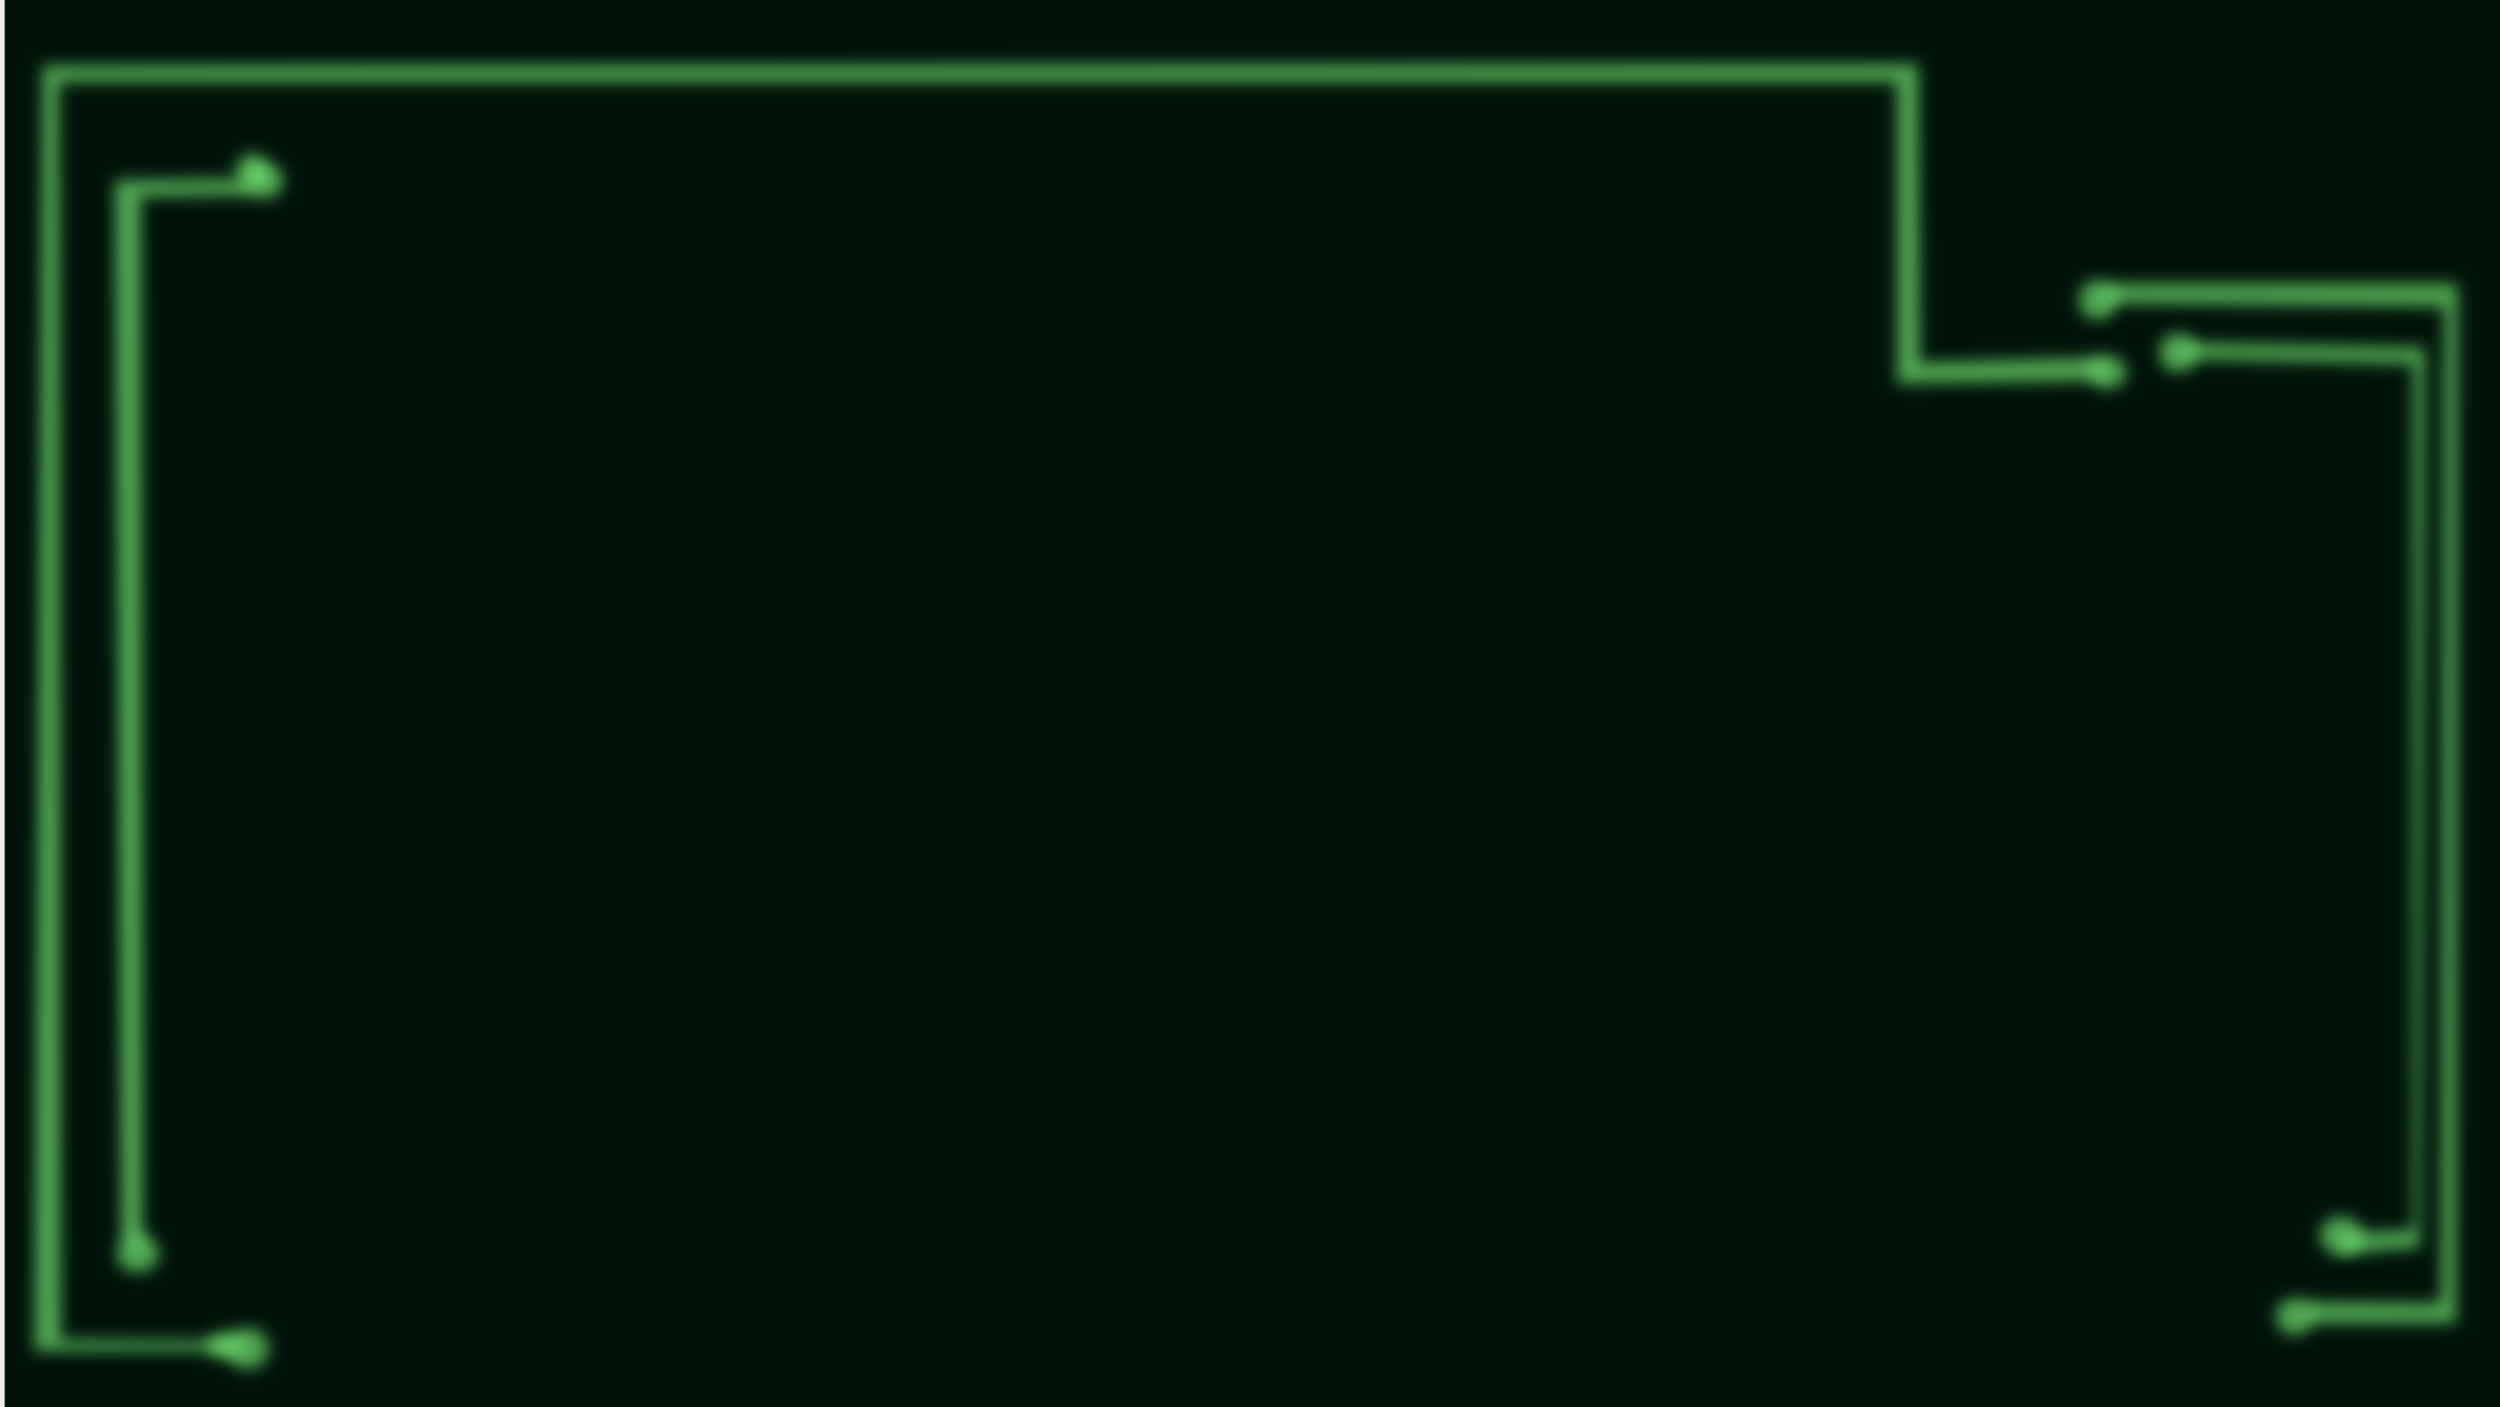
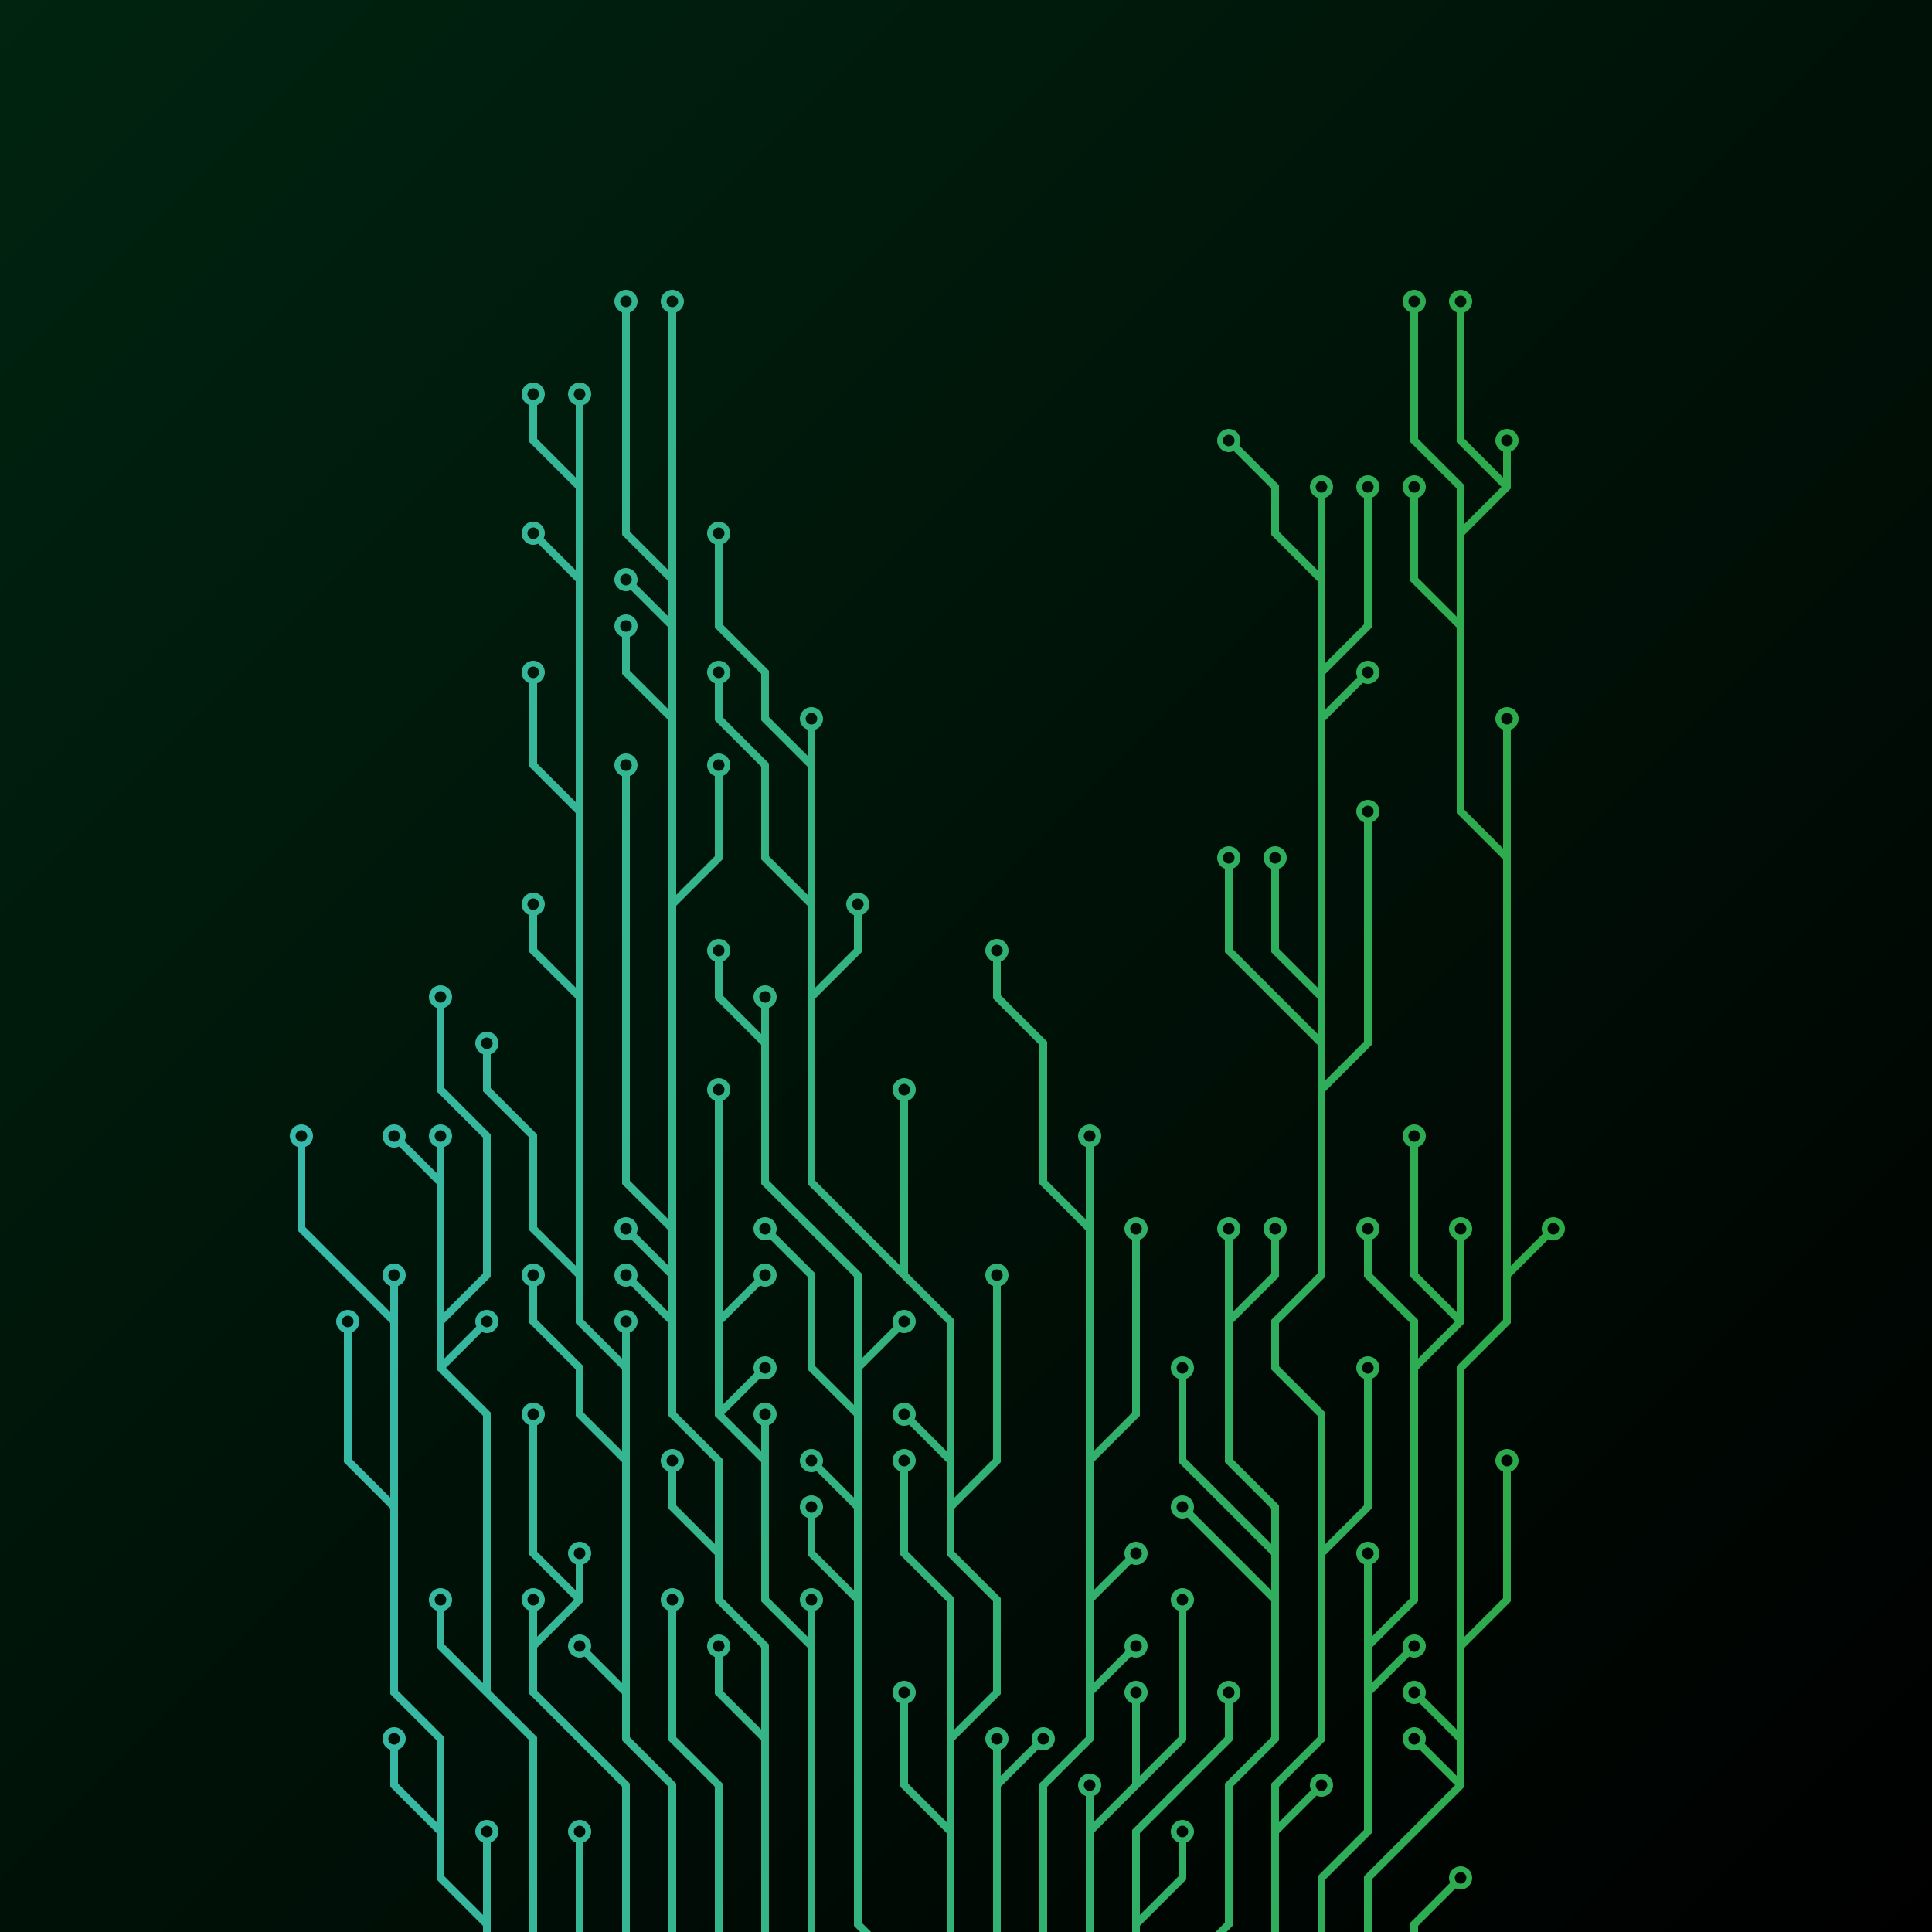
- <svg xmlns="http://www.w3.org/2000/svg" width="1920" height="1080" viewBox="0 0 1920 1080" version="1.1" id="svg1">
-   <defs id="defs1">
-     <filter style="color-interpolation-filters:sRGB" id="filter44" x="-0.425" y="-0.481" width="1.85" height="1.961">
-       <feGaussianBlur stdDeviation="5.798" id="feGaussianBlur44" />
-     </filter>
-     <filter style="color-interpolation-filters:sRGB" id="filter45" x="-0.502" y="-0.737" width="2.005" height="2.474">
-       <feGaussianBlur stdDeviation="5.798" id="feGaussianBlur45" />
-     </filter>
-     <filter style="color-interpolation-filters:sRGB" id="filter46" x="-0.553" y="-0.582" width="2.105" height="2.163">
-       <feGaussianBlur stdDeviation="5.798" id="feGaussianBlur46" />
-     </filter>
-     <filter style="color-interpolation-filters:sRGB" id="filter47" x="-0.481" y="-0.502" width="1.961" height="2.005">
-       <feGaussianBlur stdDeviation="5.798" id="feGaussianBlur47" />
-     </filter>
-     <filter style="color-interpolation-filters:sRGB" id="filter48" x="-0.425" y="-0.481" width="1.85" height="1.961">
-       <feGaussianBlur stdDeviation="5.798" id="feGaussianBlur48" />
-     </filter>
-     <filter style="color-interpolation-filters:sRGB" id="filter49" x="-0.502" y="-0.553" width="2.005" height="2.105">
-       <feGaussianBlur stdDeviation="5.798" id="feGaussianBlur49" />
-     </filter>
-     <filter style="color-interpolation-filters:sRGB" id="filter50" x="-0.481" y="-0.46" width="1.961" height="1.921">
-       <feGaussianBlur stdDeviation="5.798" id="feGaussianBlur50" />
-     </filter>
-     <filter style="color-interpolation-filters:sRGB" id="filter51" x="-0.481" y="-0.46" width="1.961" height="1.921">
-       <feGaussianBlur stdDeviation="5.798" id="feGaussianBlur51" />
-     </filter>
-     <filter style="color-interpolation-filters:sRGB" id="filter52" x="-0.13" y="-0.017" width="1.26" height="1.034">
-       <feGaussianBlur stdDeviation="5.798" id="feGaussianBlur52" />
-     </filter>
-     <filter style="color-interpolation-filters:sRGB" id="filter53" x="-0.075" y="-0.02" width="1.15" height="1.04">
-       <feGaussianBlur stdDeviation="5.798" id="feGaussianBlur53" />
-     </filter>
-     <filter style="color-interpolation-filters:sRGB" id="filter54" x="-0.051" y="-0.017" width="1.102" height="1.035">
-       <feGaussianBlur stdDeviation="5.798" id="feGaussianBlur54" />
-     </filter>
-     <filter style="color-interpolation-filters:sRGB" id="filter55" x="-0.009" y="-0.014" width="1.018" height="1.028">
-       <feGaussianBlur stdDeviation="5.798" id="feGaussianBlur55" />
-     </filter>
-     <filter style="color-interpolation-filters:sRGB" id="filter56" x="-0.481" y="-0.526" width="1.961" height="2.053">
-       <feGaussianBlur stdDeviation="5.798" id="feGaussianBlur56" />
-     </filter>
-     <filter style="color-interpolation-filters:sRGB" id="filter57" x="-0.425" y="-0.442" width="1.85" height="1.884">
-       <feGaussianBlur stdDeviation="5.798" id="feGaussianBlur57" />
-     </filter>
+ <svg xmlns="http://www.w3.org/2000/svg" version="1.1" width="100%" height="100%" preserveAspectRatio="none" viewBox="0 0 1500 1500">
+   <g mask="url(&quot;#SvgjsMask1044&quot;)" fill="none">
+     <rect width="100%" height="100%" x="0" y="0" fill="url(&quot;#SvgjsLinearGradient1045&quot;)" />
+     <g mask="url(&quot;#SvgjsMask1047&quot;)">
+       <path d="M630 774L666 738L666 702M630 594L630 558M630 702L594 666L594 630L594 594L558 558L558 522M738 1422L702 1386L702 1350L702 1314M738 1170L774 1134L774 1098L774 1062L774 1026L774 990M702 990L702 954L702 918L702 882L702 846M738 1134L702 1098M738 1350L738 1314L738 1278L738 1242L702 1206L702 1170L702 1134M738 1530L738 1494L738 1458L738 1422L738 1386L738 1350L774 1314L774 1278L774 1242L738 1206L738 1170L738 1134L738 1098L738 1062L738 1026L702 990L666 954L630 918L630 882L630 846L630 810L630 774L630 738L630 702L630 666L630 630L630 594L594 558L594 522L558 486L558 450L558 414" stroke="url(&quot;#SvgjsLinearGradient1046&quot;)" stroke-width="6" />
+       <path d="M549 414 a9 9 0 1 0 18 0 a9 9 0 1 0 -18 0zM657 702 a9 9 0 1 0 18 0 a9 9 0 1 0 -18 0zM621 558 a9 9 0 1 0 18 0 a9 9 0 1 0 -18 0zM549 522 a9 9 0 1 0 18 0 a9 9 0 1 0 -18 0zM693 1314 a9 9 0 1 0 18 0 a9 9 0 1 0 -18 0zM765 990 a9 9 0 1 0 18 0 a9 9 0 1 0 -18 0zM693 846 a9 9 0 1 0 18 0 a9 9 0 1 0 -18 0zM693 1098 a9 9 0 1 0 18 0 a9 9 0 1 0 -18 0zM693 1134 a9 9 0 1 0 18 0 a9 9 0 1 0 -18 0z" fill="url(&quot;#SvgjsLinearGradient1046&quot;)" />
+       <path d="M774 1386L774 1350M774 1530L774 1494L774 1458L774 1422L774 1386L810 1350" stroke="url(&quot;#SvgjsLinearGradient1046&quot;)" stroke-width="6" />
+       <path d="M801 1350 a9 9 0 1 0 18 0 a9 9 0 1 0 -18 0zM765 1350 a9 9 0 1 0 18 0 a9 9 0 1 0 -18 0z" fill="url(&quot;#SvgjsLinearGradient1046&quot;)" />
+       <path d="M666 1170L630 1134M594 810L558 774L558 738M666 1098L630 1062L630 1026L630 990L594 954M666 1062L702 1026M666 1242L630 1206L630 1170M702 1530L666 1494L666 1458L666 1422L666 1386L666 1350L666 1314L666 1278L666 1242L666 1206L666 1170L666 1134L666 1098L666 1062L666 1026L666 990L630 954L594 918L594 882L594 846L594 810L594 774" stroke="url(&quot;#SvgjsLinearGradient1046&quot;)" stroke-width="6" />
+       <path d="M585 774 a9 9 0 1 0 18 0 a9 9 0 1 0 -18 0zM621 1134 a9 9 0 1 0 18 0 a9 9 0 1 0 -18 0zM549 738 a9 9 0 1 0 18 0 a9 9 0 1 0 -18 0zM585 954 a9 9 0 1 0 18 0 a9 9 0 1 0 -18 0zM693 1026 a9 9 0 1 0 18 0 a9 9 0 1 0 -18 0zM621 1170 a9 9 0 1 0 18 0 a9 9 0 1 0 -18 0z" fill="url(&quot;#SvgjsLinearGradient1046&quot;)" />
+       <path d="M846 1242L882 1206M846 1314L882 1278M846 1134L882 1098L882 1062L882 1026L882 990L882 954M846 954L810 918L810 882L810 846L810 810L774 774L774 738M810 1530L810 1494L810 1458L810 1422L810 1386L846 1350L846 1314L846 1278L846 1242L846 1206L846 1170L846 1134L846 1098L846 1062L846 1026L846 990L846 954L846 918L846 882" stroke="url(&quot;#SvgjsLinearGradient1046&quot;)" stroke-width="6" />
+       <path d="M837 882 a9 9 0 1 0 18 0 a9 9 0 1 0 -18 0zM873 1206 a9 9 0 1 0 18 0 a9 9 0 1 0 -18 0zM873 1278 a9 9 0 1 0 18 0 a9 9 0 1 0 -18 0zM873 954 a9 9 0 1 0 18 0 a9 9 0 1 0 -18 0zM765 738 a9 9 0 1 0 18 0 a9 9 0 1 0 -18 0z" fill="url(&quot;#SvgjsLinearGradient1046&quot;)" />
+       <path d="M846 1422L846 1386M882 1386L882 1350L882 1314M846 1530L846 1494L846 1458L846 1422L882 1386L918 1350L918 1314L918 1278L918 1242" stroke="url(&quot;#SvgjsLinearGradient1046&quot;)" stroke-width="6" />
+       <path d="M909 1242 a9 9 0 1 0 18 0 a9 9 0 1 0 -18 0zM837 1386 a9 9 0 1 0 18 0 a9 9 0 1 0 -18 0zM873 1314 a9 9 0 1 0 18 0 a9 9 0 1 0 -18 0z" fill="url(&quot;#SvgjsLinearGradient1046&quot;)" />
+       <path d="M558 1098L594 1062M630 1278L630 1242M594 1134L594 1098M558 1026L594 990M630 1530L630 1494L630 1458L630 1422L630 1386L630 1350L630 1314L630 1278L594 1242L594 1206L594 1170L594 1134L558 1098L558 1062L558 1026L558 990L558 954L558 918L558 882L558 846" stroke="url(&quot;#SvgjsLinearGradient1046&quot;)" stroke-width="6" />
+       <path d="M549 846 a9 9 0 1 0 18 0 a9 9 0 1 0 -18 0zM585 1062 a9 9 0 1 0 18 0 a9 9 0 1 0 -18 0zM621 1242 a9 9 0 1 0 18 0 a9 9 0 1 0 -18 0zM585 1098 a9 9 0 1 0 18 0 a9 9 0 1 0 -18 0zM585 990 a9 9 0 1 0 18 0 a9 9 0 1 0 -18 0z" fill="url(&quot;#SvgjsLinearGradient1046&quot;)" />
+       <path d="M882 1494L918 1458L918 1422M882 1530L882 1494L882 1458L882 1422L918 1386L954 1350L954 1314" stroke="url(&quot;#SvgjsLinearGradient1046&quot;)" stroke-width="6" />
+       <path d="M945 1314 a9 9 0 1 0 18 0 a9 9 0 1 0 -18 0zM909 1422 a9 9 0 1 0 18 0 a9 9 0 1 0 -18 0z" fill="url(&quot;#SvgjsLinearGradient1046&quot;)" />
+       <path d="M522 486L486 450M522 954L486 918L486 882L486 846L486 810L486 774L486 738L486 702L486 666L486 630L486 594M522 558L486 522L486 486M594 1350L558 1314L558 1278M522 702L558 666L558 630L558 594M522 990L486 954M522 450L522 414L522 378L522 342L522 306L522 270L522 234M522 1026L486 990M558 1206L522 1170L522 1134M594 1530L594 1494L594 1458L594 1422L594 1386L594 1350L594 1314L594 1278L558 1242L558 1206L558 1170L558 1134L522 1098L522 1062L522 1026L522 990L522 954L522 918L522 882L522 846L522 810L522 774L522 738L522 702L522 666L522 630L522 594L522 558L522 522L522 486L522 450L486 414L486 378L486 342L486 306L486 270L486 234" stroke="url(&quot;#SvgjsLinearGradient1046&quot;)" stroke-width="6" />
+       <path d="M477 234 a9 9 0 1 0 18 0 a9 9 0 1 0 -18 0zM477 450 a9 9 0 1 0 18 0 a9 9 0 1 0 -18 0zM477 594 a9 9 0 1 0 18 0 a9 9 0 1 0 -18 0zM477 486 a9 9 0 1 0 18 0 a9 9 0 1 0 -18 0zM549 1278 a9 9 0 1 0 18 0 a9 9 0 1 0 -18 0zM549 594 a9 9 0 1 0 18 0 a9 9 0 1 0 -18 0zM477 954 a9 9 0 1 0 18 0 a9 9 0 1 0 -18 0zM513 234 a9 9 0 1 0 18 0 a9 9 0 1 0 -18 0zM477 990 a9 9 0 1 0 18 0 a9 9 0 1 0 -18 0zM513 1134 a9 9 0 1 0 18 0 a9 9 0 1 0 -18 0z" fill="url(&quot;#SvgjsLinearGradient1046&quot;)" />
+       <path d="M954 1026L954 990L954 954M990 1206L954 1170L918 1134L918 1098L918 1062M990 1242L954 1206L918 1170M918 1530L954 1494L954 1458L954 1422L954 1386L990 1350L990 1314L990 1278L990 1242L990 1206L990 1170L954 1134L954 1098L954 1062L954 1026L990 990L990 954" stroke="url(&quot;#SvgjsLinearGradient1046&quot;)" stroke-width="6" />
+       <path d="M981 954 a9 9 0 1 0 18 0 a9 9 0 1 0 -18 0zM945 954 a9 9 0 1 0 18 0 a9 9 0 1 0 -18 0zM909 1062 a9 9 0 1 0 18 0 a9 9 0 1 0 -18 0zM909 1170 a9 9 0 1 0 18 0 a9 9 0 1 0 -18 0z" fill="url(&quot;#SvgjsLinearGradient1046&quot;)" />
+       <path d="M558 1530L558 1494L558 1458L558 1422L558 1386L522 1350L522 1314L522 1278L522 1242" stroke="url(&quot;#SvgjsLinearGradient1046&quot;)" stroke-width="6" />
+       <path d="M513 1242 a9 9 0 1 0 18 0 a9 9 0 1 0 -18 0z" fill="url(&quot;#SvgjsLinearGradient1046&quot;)" />
+       <path d="M450 630L414 594L414 558L414 522M450 378L414 342L414 306M486 1062L486 1026M450 774L414 738L414 702M450 450L414 414M450 990L414 954L414 918L414 882L378 846L378 810M486 1314L450 1278M486 1134L450 1098L450 1062L414 1026L414 990M522 1530L522 1494L522 1458L522 1422L522 1386L486 1350L486 1314L486 1278L486 1242L486 1206L486 1170L486 1134L486 1098L486 1062L450 1026L450 990L450 954L450 918L450 882L450 846L450 810L450 774L450 738L450 702L450 666L450 630L450 594L450 558L450 522L450 486L450 450L450 414L450 378L450 342L450 306" stroke="url(&quot;#SvgjsLinearGradient1046&quot;)" stroke-width="6" />
+       <path d="M441 306 a9 9 0 1 0 18 0 a9 9 0 1 0 -18 0zM405 522 a9 9 0 1 0 18 0 a9 9 0 1 0 -18 0zM405 306 a9 9 0 1 0 18 0 a9 9 0 1 0 -18 0zM477 1026 a9 9 0 1 0 18 0 a9 9 0 1 0 -18 0zM405 702 a9 9 0 1 0 18 0 a9 9 0 1 0 -18 0zM405 414 a9 9 0 1 0 18 0 a9 9 0 1 0 -18 0zM369 810 a9 9 0 1 0 18 0 a9 9 0 1 0 -18 0zM441 1278 a9 9 0 1 0 18 0 a9 9 0 1 0 -18 0zM405 990 a9 9 0 1 0 18 0 a9 9 0 1 0 -18 0z" fill="url(&quot;#SvgjsLinearGradient1046&quot;)" />
+       <path d="M1026 522L1062 486L1062 450L1062 414L1062 378M1026 846L1062 810L1062 774L1062 738L1062 702L1062 666L1062 630M1026 558L1062 522M1026 774L990 738L990 702L990 666M1026 450L990 414L990 378L954 342M990 1422L1026 1386M1026 1206L1062 1170L1062 1134L1062 1098L1062 1062M1026 810L990 774L954 738L954 702L954 666M990 1530L990 1494L990 1458L990 1422L990 1386L1026 1350L1026 1314L1026 1278L1026 1242L1026 1206L1026 1170L1026 1134L1026 1098L990 1062L990 1026L1026 990L1026 954L1026 918L1026 882L1026 846L1026 810L1026 774L1026 738L1026 702L1026 666L1026 630L1026 594L1026 558L1026 522L1026 486L1026 450L1026 414L1026 378" stroke="url(&quot;#SvgjsLinearGradient1046&quot;)" stroke-width="6" />
+       <path d="M1017 378 a9 9 0 1 0 18 0 a9 9 0 1 0 -18 0zM1053 378 a9 9 0 1 0 18 0 a9 9 0 1 0 -18 0zM1053 630 a9 9 0 1 0 18 0 a9 9 0 1 0 -18 0zM1053 522 a9 9 0 1 0 18 0 a9 9 0 1 0 -18 0zM981 666 a9 9 0 1 0 18 0 a9 9 0 1 0 -18 0zM945 342 a9 9 0 1 0 18 0 a9 9 0 1 0 -18 0zM1017 1386 a9 9 0 1 0 18 0 a9 9 0 1 0 -18 0zM1053 1062 a9 9 0 1 0 18 0 a9 9 0 1 0 -18 0zM945 666 a9 9 0 1 0 18 0 a9 9 0 1 0 -18 0z" fill="url(&quot;#SvgjsLinearGradient1046&quot;)" />
+       <path d="M450 1242L414 1206L414 1170L414 1134L414 1098M414 1278L414 1242M486 1530L486 1494L486 1458L486 1422L486 1386L450 1350L414 1314L414 1278L450 1242L450 1206" stroke="url(&quot;#SvgjsLinearGradient1046&quot;)" stroke-width="6" />
+       <path d="M441 1206 a9 9 0 1 0 18 0 a9 9 0 1 0 -18 0zM405 1098 a9 9 0 1 0 18 0 a9 9 0 1 0 -18 0zM405 1242 a9 9 0 1 0 18 0 a9 9 0 1 0 -18 0z" fill="url(&quot;#SvgjsLinearGradient1046&quot;)" />
+       <path d="M1062 1278L1062 1242L1062 1206M1134 1026L1098 990L1098 954L1098 918L1098 882M1098 1062L1098 1026L1062 990L1062 954M1062 1314L1098 1278M1026 1530L1026 1494L1026 1458L1062 1422L1062 1386L1062 1350L1062 1314L1062 1278L1098 1242L1098 1206L1098 1170L1098 1134L1098 1098L1098 1062L1134 1026L1134 990L1134 954" stroke="url(&quot;#SvgjsLinearGradient1046&quot;)" stroke-width="6" />
+       <path d="M1125 954 a9 9 0 1 0 18 0 a9 9 0 1 0 -18 0zM1053 1206 a9 9 0 1 0 18 0 a9 9 0 1 0 -18 0zM1089 882 a9 9 0 1 0 18 0 a9 9 0 1 0 -18 0zM1053 954 a9 9 0 1 0 18 0 a9 9 0 1 0 -18 0zM1089 1278 a9 9 0 1 0 18 0 a9 9 0 1 0 -18 0z" fill="url(&quot;#SvgjsLinearGradient1046&quot;)" />
+       <path d="M450 1530L450 1494L450 1458L450 1422" stroke="url(&quot;#SvgjsLinearGradient1046&quot;)" stroke-width="6" />
+       <path d="M441 1422 a9 9 0 1 0 18 0 a9 9 0 1 0 -18 0z" fill="url(&quot;#SvgjsLinearGradient1046&quot;)" />
+       <path d="M1134 1350L1098 1314M1170 378L1134 342L1134 306L1134 270L1134 234M1134 1278L1170 1242L1170 1206L1170 1170L1170 1134M1134 1386L1098 1350M1170 990L1206 954M1134 414L1134 378L1098 342L1098 306L1098 270L1098 234M1134 486L1098 450L1098 414L1098 378M1170 666L1170 630L1170 594L1170 558M1062 1530L1062 1494L1062 1458L1098 1422L1134 1386L1134 1350L1134 1314L1134 1278L1134 1242L1134 1206L1134 1170L1134 1134L1134 1098L1134 1062L1170 1026L1170 990L1170 954L1170 918L1170 882L1170 846L1170 810L1170 774L1170 738L1170 702L1170 666L1134 630L1134 594L1134 558L1134 522L1134 486L1134 450L1134 414L1170 378L1170 342" stroke="url(&quot;#SvgjsLinearGradient1046&quot;)" stroke-width="6" />
+       <path d="M1161 342 a9 9 0 1 0 18 0 a9 9 0 1 0 -18 0zM1089 1314 a9 9 0 1 0 18 0 a9 9 0 1 0 -18 0zM1125 234 a9 9 0 1 0 18 0 a9 9 0 1 0 -18 0zM1161 1134 a9 9 0 1 0 18 0 a9 9 0 1 0 -18 0zM1089 1350 a9 9 0 1 0 18 0 a9 9 0 1 0 -18 0zM1197 954 a9 9 0 1 0 18 0 a9 9 0 1 0 -18 0zM1089 234 a9 9 0 1 0 18 0 a9 9 0 1 0 -18 0zM1089 378 a9 9 0 1 0 18 0 a9 9 0 1 0 -18 0zM1161 558 a9 9 0 1 0 18 0 a9 9 0 1 0 -18 0z" fill="url(&quot;#SvgjsLinearGradient1046&quot;)" />
+       <path d="M342 1026L378 990L378 954L378 918L378 882L342 846L342 810L342 774M342 918L342 882M342 1062L378 1026M378 1314L342 1278L342 1242M414 1530L414 1494L414 1458L414 1422L414 1386L414 1350L378 1314L378 1278L378 1242L378 1206L378 1170L378 1134L378 1098L342 1062L342 1026L342 990L342 954L342 918L306 882" stroke="url(&quot;#SvgjsLinearGradient1046&quot;)" stroke-width="6" />
+       <path d="M297 882 a9 9 0 1 0 18 0 a9 9 0 1 0 -18 0zM333 774 a9 9 0 1 0 18 0 a9 9 0 1 0 -18 0zM333 882 a9 9 0 1 0 18 0 a9 9 0 1 0 -18 0zM369 1026 a9 9 0 1 0 18 0 a9 9 0 1 0 -18 0zM333 1242 a9 9 0 1 0 18 0 a9 9 0 1 0 -18 0z" fill="url(&quot;#SvgjsLinearGradient1046&quot;)" />
+       <path d="M1098 1530L1098 1494L1134 1458" stroke="url(&quot;#SvgjsLinearGradient1046&quot;)" stroke-width="6" />
+       <path d="M1125 1458 a9 9 0 1 0 18 0 a9 9 0 1 0 -18 0z" fill="url(&quot;#SvgjsLinearGradient1046&quot;)" />
+       <path d="M342 1422L306 1386L306 1350M306 1026L270 990L234 954L234 918L234 882M378 1494L378 1458L378 1422M306 1170L270 1134L270 1098L270 1062L270 1026M378 1530L378 1494L342 1458L342 1422L342 1386L342 1350L306 1314L306 1278L306 1242L306 1206L306 1170L306 1134L306 1098L306 1062L306 1026L306 990" stroke="url(&quot;#SvgjsLinearGradient1046&quot;)" stroke-width="6" />
+       <path d="M297 990 a9 9 0 1 0 18 0 a9 9 0 1 0 -18 0zM297 1350 a9 9 0 1 0 18 0 a9 9 0 1 0 -18 0zM225 882 a9 9 0 1 0 18 0 a9 9 0 1 0 -18 0zM369 1422 a9 9 0 1 0 18 0 a9 9 0 1 0 -18 0zM261 1026 a9 9 0 1 0 18 0 a9 9 0 1 0 -18 0z" fill="url(&quot;#SvgjsLinearGradient1046&quot;)" />
+     </g>
+   </g>
+   <defs>
+     <mask id="SvgjsMask1044">
+       <rect width="100%" height="100%" fill="#ffffff" />
+     </mask>
+     <linearGradient x1="0%" y1="0%" x2="100%" y2="100%" gradientUnits="userSpaceOnUse" id="SvgjsLinearGradient1045">
+       <stop stop-color="rgba(0, 36, 16, 1)" offset="0" />
+       <stop stop-color="rgba(0, 0, 0, 1)" offset="1" />
+     </linearGradient>
+     <linearGradient x1="0" y1="817.5" x2="1500" y2="817.5" gradientUnits="userSpaceOnUse" id="SvgjsLinearGradient1046">
+       <stop stop-color="rgba(58, 189, 195, 1)" offset="0" />
+       <stop stop-color="rgba(42, 166, 42, 1)" offset="1" />
+     </linearGradient>
+     <mask id="SvgjsMask1047">
+       <rect width="100%" height="100%" fill="white" />
+       <path d="M553.5 414 a4.5 4.5 0 1 0 9 0 a4.5 4.5 0 1 0 -9 0zM661.5 702 a4.5 4.5 0 1 0 9 0 a4.5 4.5 0 1 0 -9 0zM625.5 558 a4.5 4.5 0 1 0 9 0 a4.5 4.5 0 1 0 -9 0zM553.5 522 a4.5 4.5 0 1 0 9 0 a4.5 4.5 0 1 0 -9 0zM697.5 1314 a4.5 4.5 0 1 0 9 0 a4.5 4.5 0 1 0 -9 0zM769.5 990 a4.5 4.5 0 1 0 9 0 a4.5 4.5 0 1 0 -9 0zM697.5 846 a4.5 4.5 0 1 0 9 0 a4.5 4.5 0 1 0 -9 0zM697.5 1098 a4.5 4.5 0 1 0 9 0 a4.5 4.5 0 1 0 -9 0zM697.5 1134 a4.5 4.5 0 1 0 9 0 a4.5 4.5 0 1 0 -9 0z" fill="black" />
+       <path d="M805.5 1350 a4.5 4.5 0 1 0 9 0 a4.5 4.5 0 1 0 -9 0zM769.5 1350 a4.5 4.5 0 1 0 9 0 a4.5 4.5 0 1 0 -9 0z" fill="black" />
+       <path d="M589.5 774 a4.5 4.5 0 1 0 9 0 a4.5 4.5 0 1 0 -9 0zM625.5 1134 a4.5 4.5 0 1 0 9 0 a4.5 4.5 0 1 0 -9 0zM553.5 738 a4.5 4.5 0 1 0 9 0 a4.5 4.5 0 1 0 -9 0zM589.5 954 a4.5 4.5 0 1 0 9 0 a4.5 4.5 0 1 0 -9 0zM697.5 1026 a4.5 4.5 0 1 0 9 0 a4.5 4.5 0 1 0 -9 0zM625.5 1170 a4.5 4.5 0 1 0 9 0 a4.5 4.5 0 1 0 -9 0z" fill="black" />
+       <path d="M841.5 882 a4.5 4.5 0 1 0 9 0 a4.5 4.5 0 1 0 -9 0zM877.5 1206 a4.5 4.5 0 1 0 9 0 a4.5 4.5 0 1 0 -9 0zM877.5 1278 a4.5 4.5 0 1 0 9 0 a4.5 4.5 0 1 0 -9 0zM877.5 954 a4.5 4.5 0 1 0 9 0 a4.5 4.5 0 1 0 -9 0zM769.5 738 a4.5 4.5 0 1 0 9 0 a4.5 4.5 0 1 0 -9 0z" fill="black" />
+       <path d="M913.5 1242 a4.5 4.5 0 1 0 9 0 a4.5 4.5 0 1 0 -9 0zM841.5 1386 a4.5 4.5 0 1 0 9 0 a4.5 4.5 0 1 0 -9 0zM877.5 1314 a4.5 4.5 0 1 0 9 0 a4.5 4.5 0 1 0 -9 0z" fill="black" />
+       <path d="M553.5 846 a4.5 4.5 0 1 0 9 0 a4.5 4.5 0 1 0 -9 0zM589.5 1062 a4.5 4.5 0 1 0 9 0 a4.5 4.5 0 1 0 -9 0zM625.5 1242 a4.5 4.5 0 1 0 9 0 a4.5 4.5 0 1 0 -9 0zM589.5 1098 a4.5 4.5 0 1 0 9 0 a4.5 4.5 0 1 0 -9 0zM589.5 990 a4.5 4.5 0 1 0 9 0 a4.5 4.5 0 1 0 -9 0z" fill="black" />
+       <path d="M949.5 1314 a4.5 4.5 0 1 0 9 0 a4.5 4.5 0 1 0 -9 0zM913.5 1422 a4.5 4.5 0 1 0 9 0 a4.5 4.5 0 1 0 -9 0z" fill="black" />
+       <path d="M481.5 234 a4.5 4.5 0 1 0 9 0 a4.5 4.5 0 1 0 -9 0zM481.5 450 a4.5 4.5 0 1 0 9 0 a4.5 4.5 0 1 0 -9 0zM481.5 594 a4.5 4.5 0 1 0 9 0 a4.5 4.5 0 1 0 -9 0zM481.5 486 a4.5 4.5 0 1 0 9 0 a4.5 4.5 0 1 0 -9 0zM553.5 1278 a4.5 4.5 0 1 0 9 0 a4.5 4.5 0 1 0 -9 0zM553.5 594 a4.5 4.5 0 1 0 9 0 a4.5 4.5 0 1 0 -9 0zM481.5 954 a4.5 4.5 0 1 0 9 0 a4.5 4.5 0 1 0 -9 0zM517.5 234 a4.5 4.5 0 1 0 9 0 a4.5 4.5 0 1 0 -9 0zM481.5 990 a4.5 4.5 0 1 0 9 0 a4.5 4.5 0 1 0 -9 0zM517.5 1134 a4.5 4.5 0 1 0 9 0 a4.5 4.5 0 1 0 -9 0z" fill="black" />
+       <path d="M985.5 954 a4.5 4.5 0 1 0 9 0 a4.5 4.5 0 1 0 -9 0zM949.5 954 a4.5 4.5 0 1 0 9 0 a4.5 4.5 0 1 0 -9 0zM913.5 1062 a4.5 4.5 0 1 0 9 0 a4.5 4.5 0 1 0 -9 0zM913.5 1170 a4.5 4.5 0 1 0 9 0 a4.5 4.5 0 1 0 -9 0z" fill="black" />
+       <path d="M517.5 1242 a4.5 4.5 0 1 0 9 0 a4.5 4.5 0 1 0 -9 0z" fill="black" />
+       <path d="M445.5 306 a4.5 4.5 0 1 0 9 0 a4.5 4.5 0 1 0 -9 0zM409.5 522 a4.5 4.5 0 1 0 9 0 a4.5 4.5 0 1 0 -9 0zM409.5 306 a4.5 4.5 0 1 0 9 0 a4.5 4.5 0 1 0 -9 0zM481.5 1026 a4.5 4.5 0 1 0 9 0 a4.5 4.5 0 1 0 -9 0zM409.5 702 a4.5 4.5 0 1 0 9 0 a4.5 4.5 0 1 0 -9 0zM409.5 414 a4.5 4.5 0 1 0 9 0 a4.5 4.5 0 1 0 -9 0zM373.5 810 a4.5 4.5 0 1 0 9 0 a4.5 4.5 0 1 0 -9 0zM445.5 1278 a4.5 4.5 0 1 0 9 0 a4.5 4.5 0 1 0 -9 0zM409.5 990 a4.5 4.5 0 1 0 9 0 a4.5 4.5 0 1 0 -9 0z" fill="black" />
+       <path d="M1021.5 378 a4.5 4.5 0 1 0 9 0 a4.5 4.5 0 1 0 -9 0zM1057.5 378 a4.5 4.5 0 1 0 9 0 a4.5 4.5 0 1 0 -9 0zM1057.5 630 a4.5 4.5 0 1 0 9 0 a4.5 4.5 0 1 0 -9 0zM1057.5 522 a4.5 4.5 0 1 0 9 0 a4.5 4.5 0 1 0 -9 0zM985.5 666 a4.5 4.5 0 1 0 9 0 a4.5 4.5 0 1 0 -9 0zM949.5 342 a4.5 4.5 0 1 0 9 0 a4.5 4.5 0 1 0 -9 0zM1021.5 1386 a4.5 4.5 0 1 0 9 0 a4.5 4.5 0 1 0 -9 0zM1057.5 1062 a4.5 4.5 0 1 0 9 0 a4.5 4.5 0 1 0 -9 0zM949.5 666 a4.5 4.5 0 1 0 9 0 a4.5 4.5 0 1 0 -9 0z" fill="black" />
+       <path d="M445.5 1206 a4.5 4.5 0 1 0 9 0 a4.5 4.5 0 1 0 -9 0zM409.5 1098 a4.5 4.5 0 1 0 9 0 a4.5 4.5 0 1 0 -9 0zM409.5 1242 a4.5 4.5 0 1 0 9 0 a4.5 4.5 0 1 0 -9 0z" fill="black" />
+       <path d="M1129.5 954 a4.5 4.5 0 1 0 9 0 a4.5 4.5 0 1 0 -9 0zM1057.5 1206 a4.5 4.5 0 1 0 9 0 a4.5 4.5 0 1 0 -9 0zM1093.5 882 a4.5 4.5 0 1 0 9 0 a4.5 4.5 0 1 0 -9 0zM1057.5 954 a4.5 4.5 0 1 0 9 0 a4.5 4.5 0 1 0 -9 0zM1093.5 1278 a4.5 4.5 0 1 0 9 0 a4.5 4.5 0 1 0 -9 0z" fill="black" />
+       <path d="M445.5 1422 a4.5 4.5 0 1 0 9 0 a4.5 4.5 0 1 0 -9 0z" fill="black" />
+       <path d="M1165.5 342 a4.5 4.5 0 1 0 9 0 a4.5 4.5 0 1 0 -9 0zM1093.5 1314 a4.5 4.5 0 1 0 9 0 a4.5 4.5 0 1 0 -9 0zM1129.5 234 a4.5 4.5 0 1 0 9 0 a4.5 4.5 0 1 0 -9 0zM1165.5 1134 a4.5 4.5 0 1 0 9 0 a4.5 4.5 0 1 0 -9 0zM1093.5 1350 a4.5 4.5 0 1 0 9 0 a4.5 4.5 0 1 0 -9 0zM1201.5 954 a4.5 4.5 0 1 0 9 0 a4.5 4.5 0 1 0 -9 0zM1093.5 234 a4.5 4.5 0 1 0 9 0 a4.5 4.5 0 1 0 -9 0zM1093.5 378 a4.5 4.5 0 1 0 9 0 a4.5 4.5 0 1 0 -9 0zM1165.5 558 a4.5 4.5 0 1 0 9 0 a4.5 4.5 0 1 0 -9 0z" fill="black" />
+       <path d="M301.5 882 a4.5 4.5 0 1 0 9 0 a4.5 4.5 0 1 0 -9 0zM337.5 774 a4.5 4.5 0 1 0 9 0 a4.5 4.5 0 1 0 -9 0zM337.5 882 a4.5 4.5 0 1 0 9 0 a4.5 4.5 0 1 0 -9 0zM373.5 1026 a4.5 4.5 0 1 0 9 0 a4.5 4.5 0 1 0 -9 0zM337.5 1242 a4.5 4.5 0 1 0 9 0 a4.5 4.5 0 1 0 -9 0z" fill="black" />
+       <path d="M1129.5 1458 a4.5 4.5 0 1 0 9 0 a4.5 4.5 0 1 0 -9 0z" fill="black" />
+       <path d="M301.5 990 a4.5 4.5 0 1 0 9 0 a4.5 4.5 0 1 0 -9 0zM301.5 1350 a4.5 4.5 0 1 0 9 0 a4.5 4.5 0 1 0 -9 0zM229.5 882 a4.5 4.5 0 1 0 9 0 a4.5 4.5 0 1 0 -9 0zM373.5 1422 a4.5 4.5 0 1 0 9 0 a4.5 4.5 0 1 0 -9 0zM265.5 1026 a4.5 4.5 0 1 0 9 0 a4.5 4.5 0 1 0 -9 0z" fill="black" />
+     </mask>
  </defs>
-   <g id="layer1">
-     <rect style="fill:#001409;fill-opacity:1;opacity:1" id="rect1" width="1932.069" height="1105.82" x="3.561" y="-1.781" />
-     <circle id="path1" style="fill:#80ff80;stroke:#000000" cx="-221.611" cy="256.867" r="0.634" />
-     <ellipse style="fill:#80ff80;fill-opacity:1;opacity:0.61;filter:url(#filter44)" id="path3" cx="105.769" cy="962.621" rx="16.369" ry="14.48" />
-     <ellipse style="fill:#80ff80;fill-opacity:1;opacity:0.61;filter:url(#filter45)" id="path4" cx="172.504" cy="1033.134" rx="13.851" ry="9.444" />
-     <ellipse style="fill:#80ff80;fill-opacity:1;opacity:0.61;filter:url(#filter46)" id="path5" cx="193.909" cy="130.322" rx="12.592" ry="11.962" />
-     <ellipse style="fill:#80ff80;fill-opacity:1;opacity:0.61;filter:url(#filter47)" id="path6" cx="1762.182" cy="1011.099" rx="14.48" ry="13.851" />
-     <ellipse style="fill:#80ff80;fill-opacity:1;opacity:0.61;filter:url(#filter48)" id="path7" cx="1798.068" cy="948.771" rx="16.369" ry="14.48" />
-     <ellipse style="fill:#80ff80;fill-opacity:1;opacity:0.61;filter:url(#filter49)" id="path8" cx="1619.269" cy="285.827" rx="13.851" ry="12.592" />
-     <ellipse style="fill:#80ff80;fill-opacity:1;opacity:0.61;filter:url(#filter50)" id="path9" cx="1611.084" cy="230.425" rx="14.48" ry="15.11" />
-     <ellipse style="fill:#80ff80;fill-opacity:1;opacity:0.61;filter:url(#filter51)" id="path10" cx="1672.783" cy="270.718" rx="14.48" ry="15.11" />
-     <path style="fill:#80ff80;fill-opacity:1;opacity:0.61;filter:url(#filter52)" d="m 109.546,960.733 -1.259,-809.634 86.881,-1.259 -1.259,-12.592 -105.769,1.259 5.037,812.153 z" id="path11" />
-     <path style="fill:#80ff80;fill-opacity:1;opacity:0.61;filter:url(#filter53)" d="m 1804.364,946.882 49.107,-2.518 V 279.532 l -176.281,-3.777 1.259,-12.592 183.836,3.777 -3.777,691.274 -64.217,5.037 z" id="path12" />
-     <path style="fill:#80ff80;fill-opacity:1;opacity:0.61;filter:url(#filter54)" d="m 1771.626,1016.135 h 114.583 l 1.259,-798.302 h -270.717 l -1.259,15.11 261.904,2.518 -2.518,758.009 -1.259,7.555 -104.51,-1.259 z" id="path13" />
-     <path style="fill:#80ff80;fill-opacity:1;opacity:0.61;filter:url(#filter55)" d="M 171.245,1029.986 46.589,1028.727 45.329,62.958 H 1456.838 v 203.983 27.701 l 158.653,-2.518 V 274.495 L 1474.466,278.272 1473.207,49.107 32.738,50.366 26.442,1037.541 H 180.059 Z" id="path14" />
-     <ellipse style="fill:#80ff80;fill-opacity:1;opacity:0.61;filter:url(#filter56)" id="path15" cx="203.353" cy="139.136" rx="14.48" ry="13.221" />
-     <ellipse style="fill:#80ff80;fill-opacity:1;opacity:0.61;filter:url(#filter57)" id="path16" cx="190.132" cy="1035.652" rx="16.369" ry="15.739" />
-   </g>
</svg>
